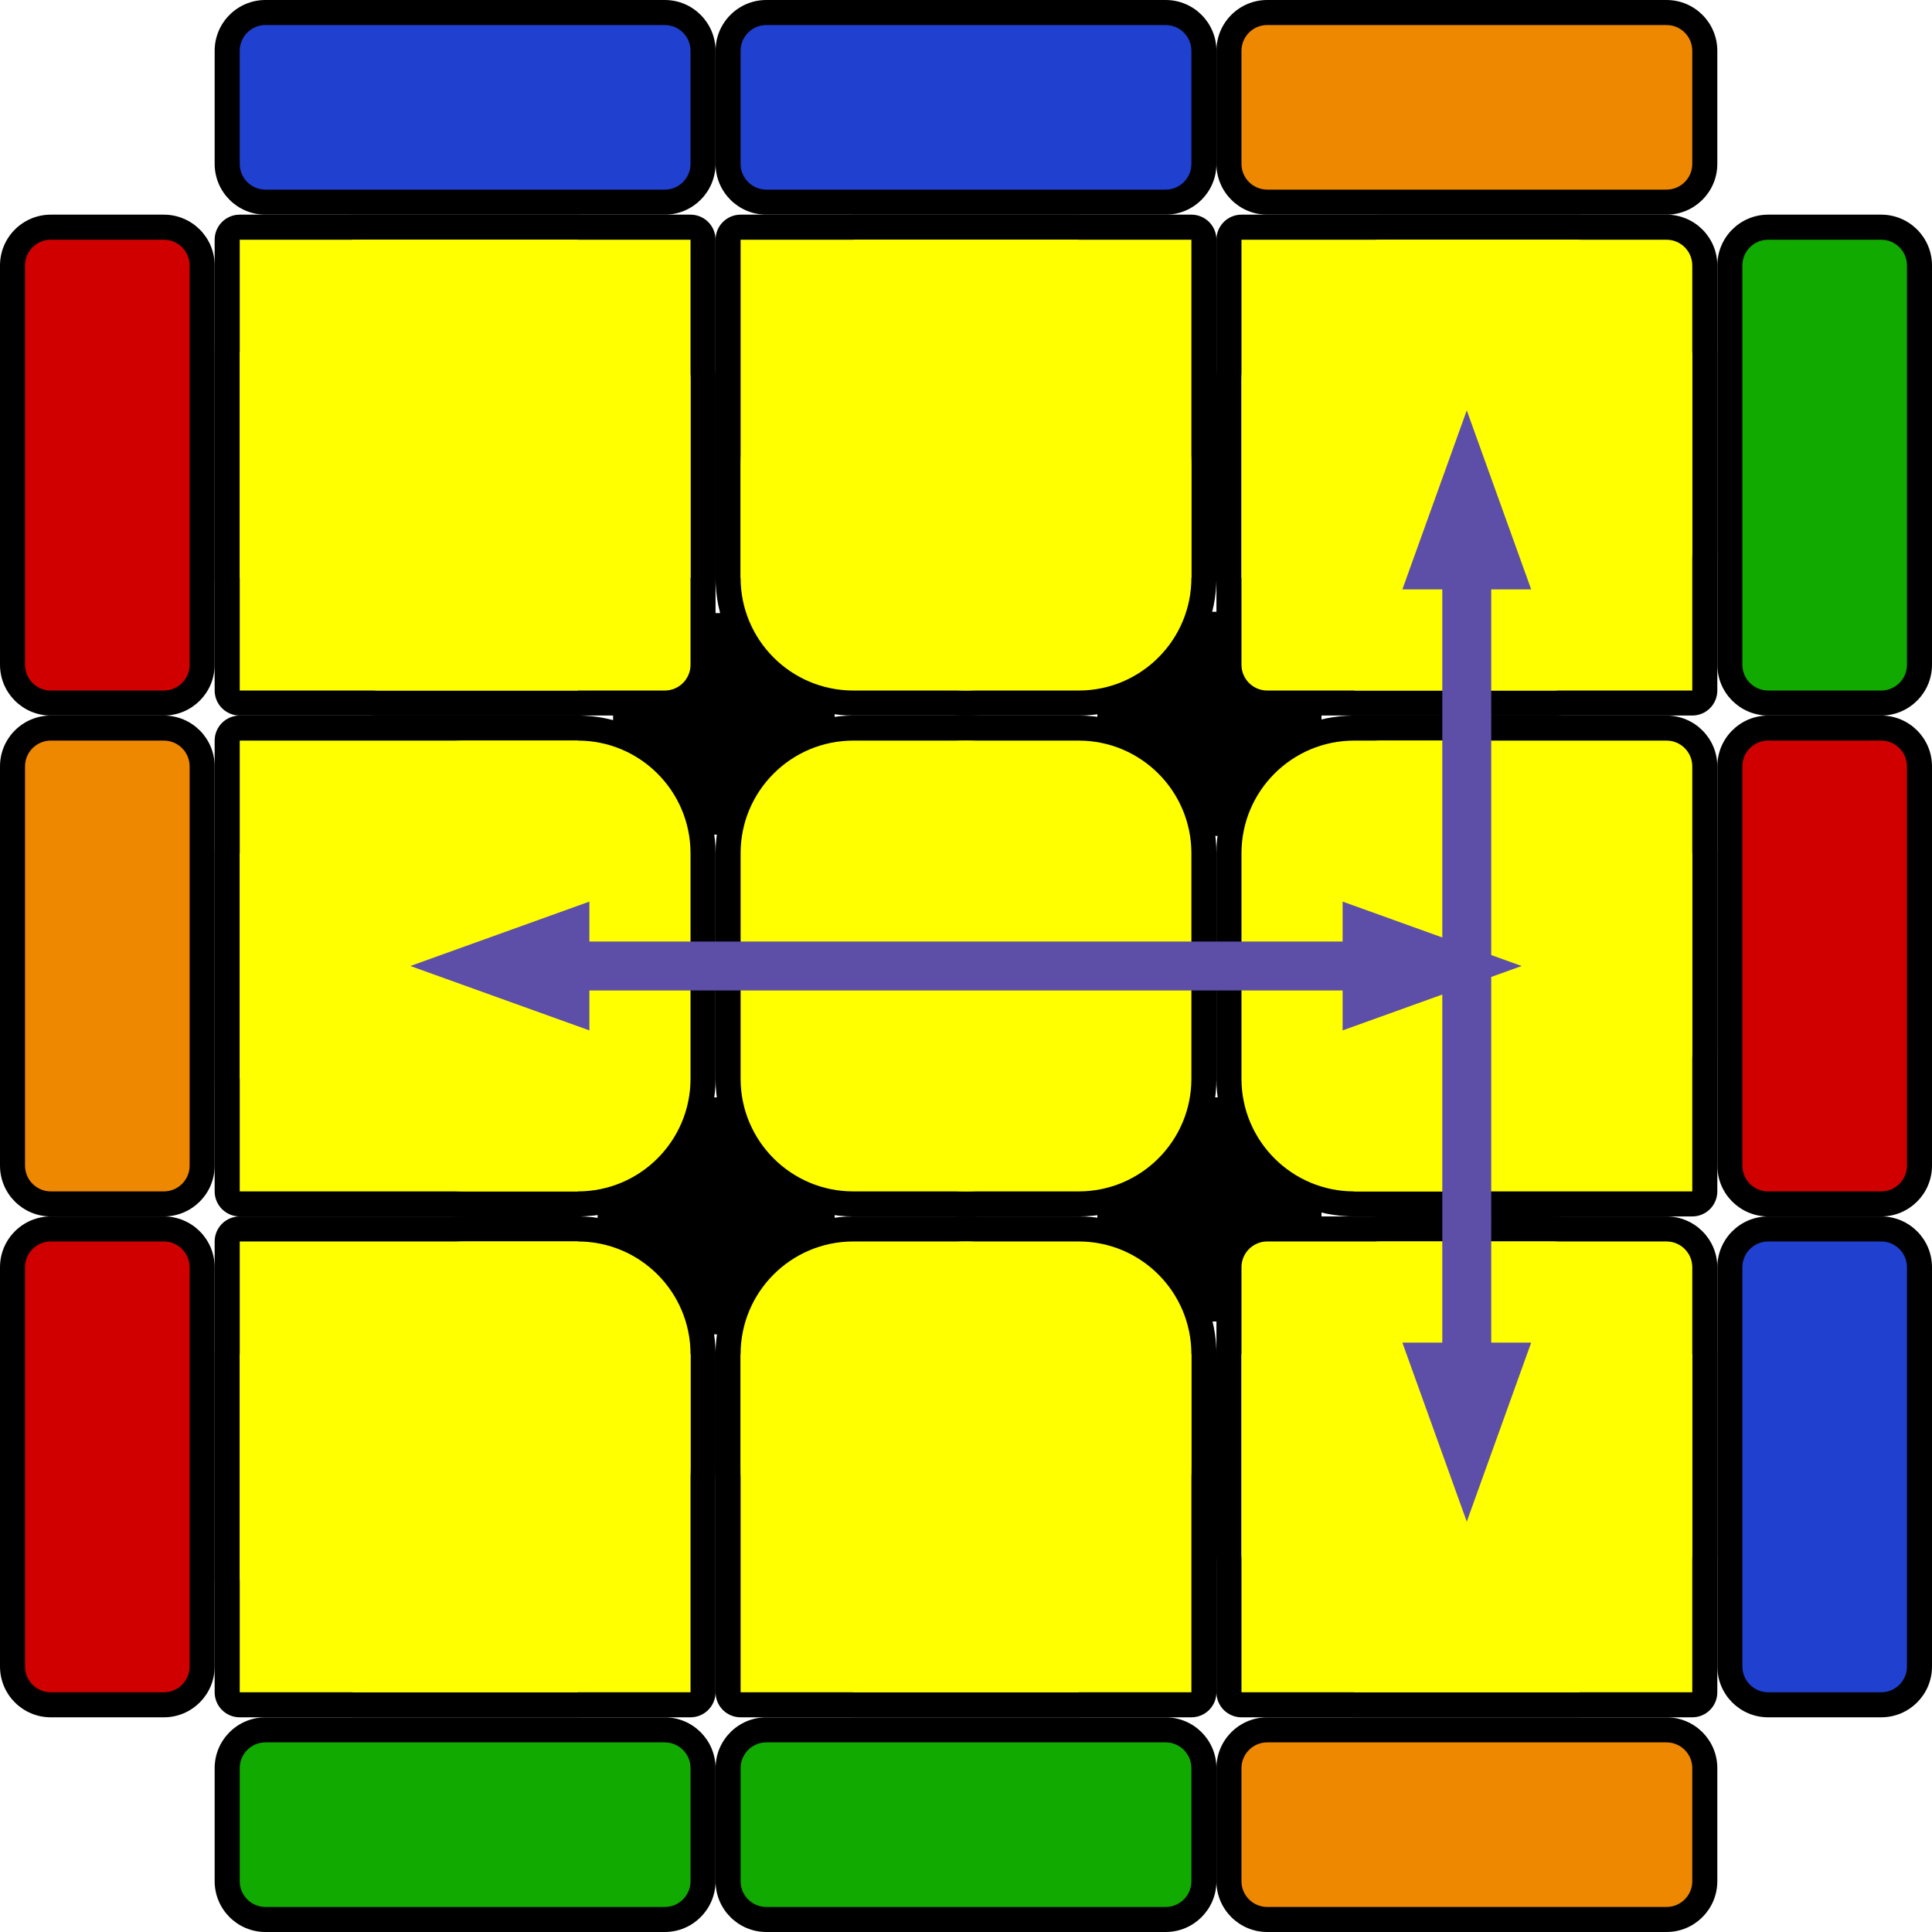
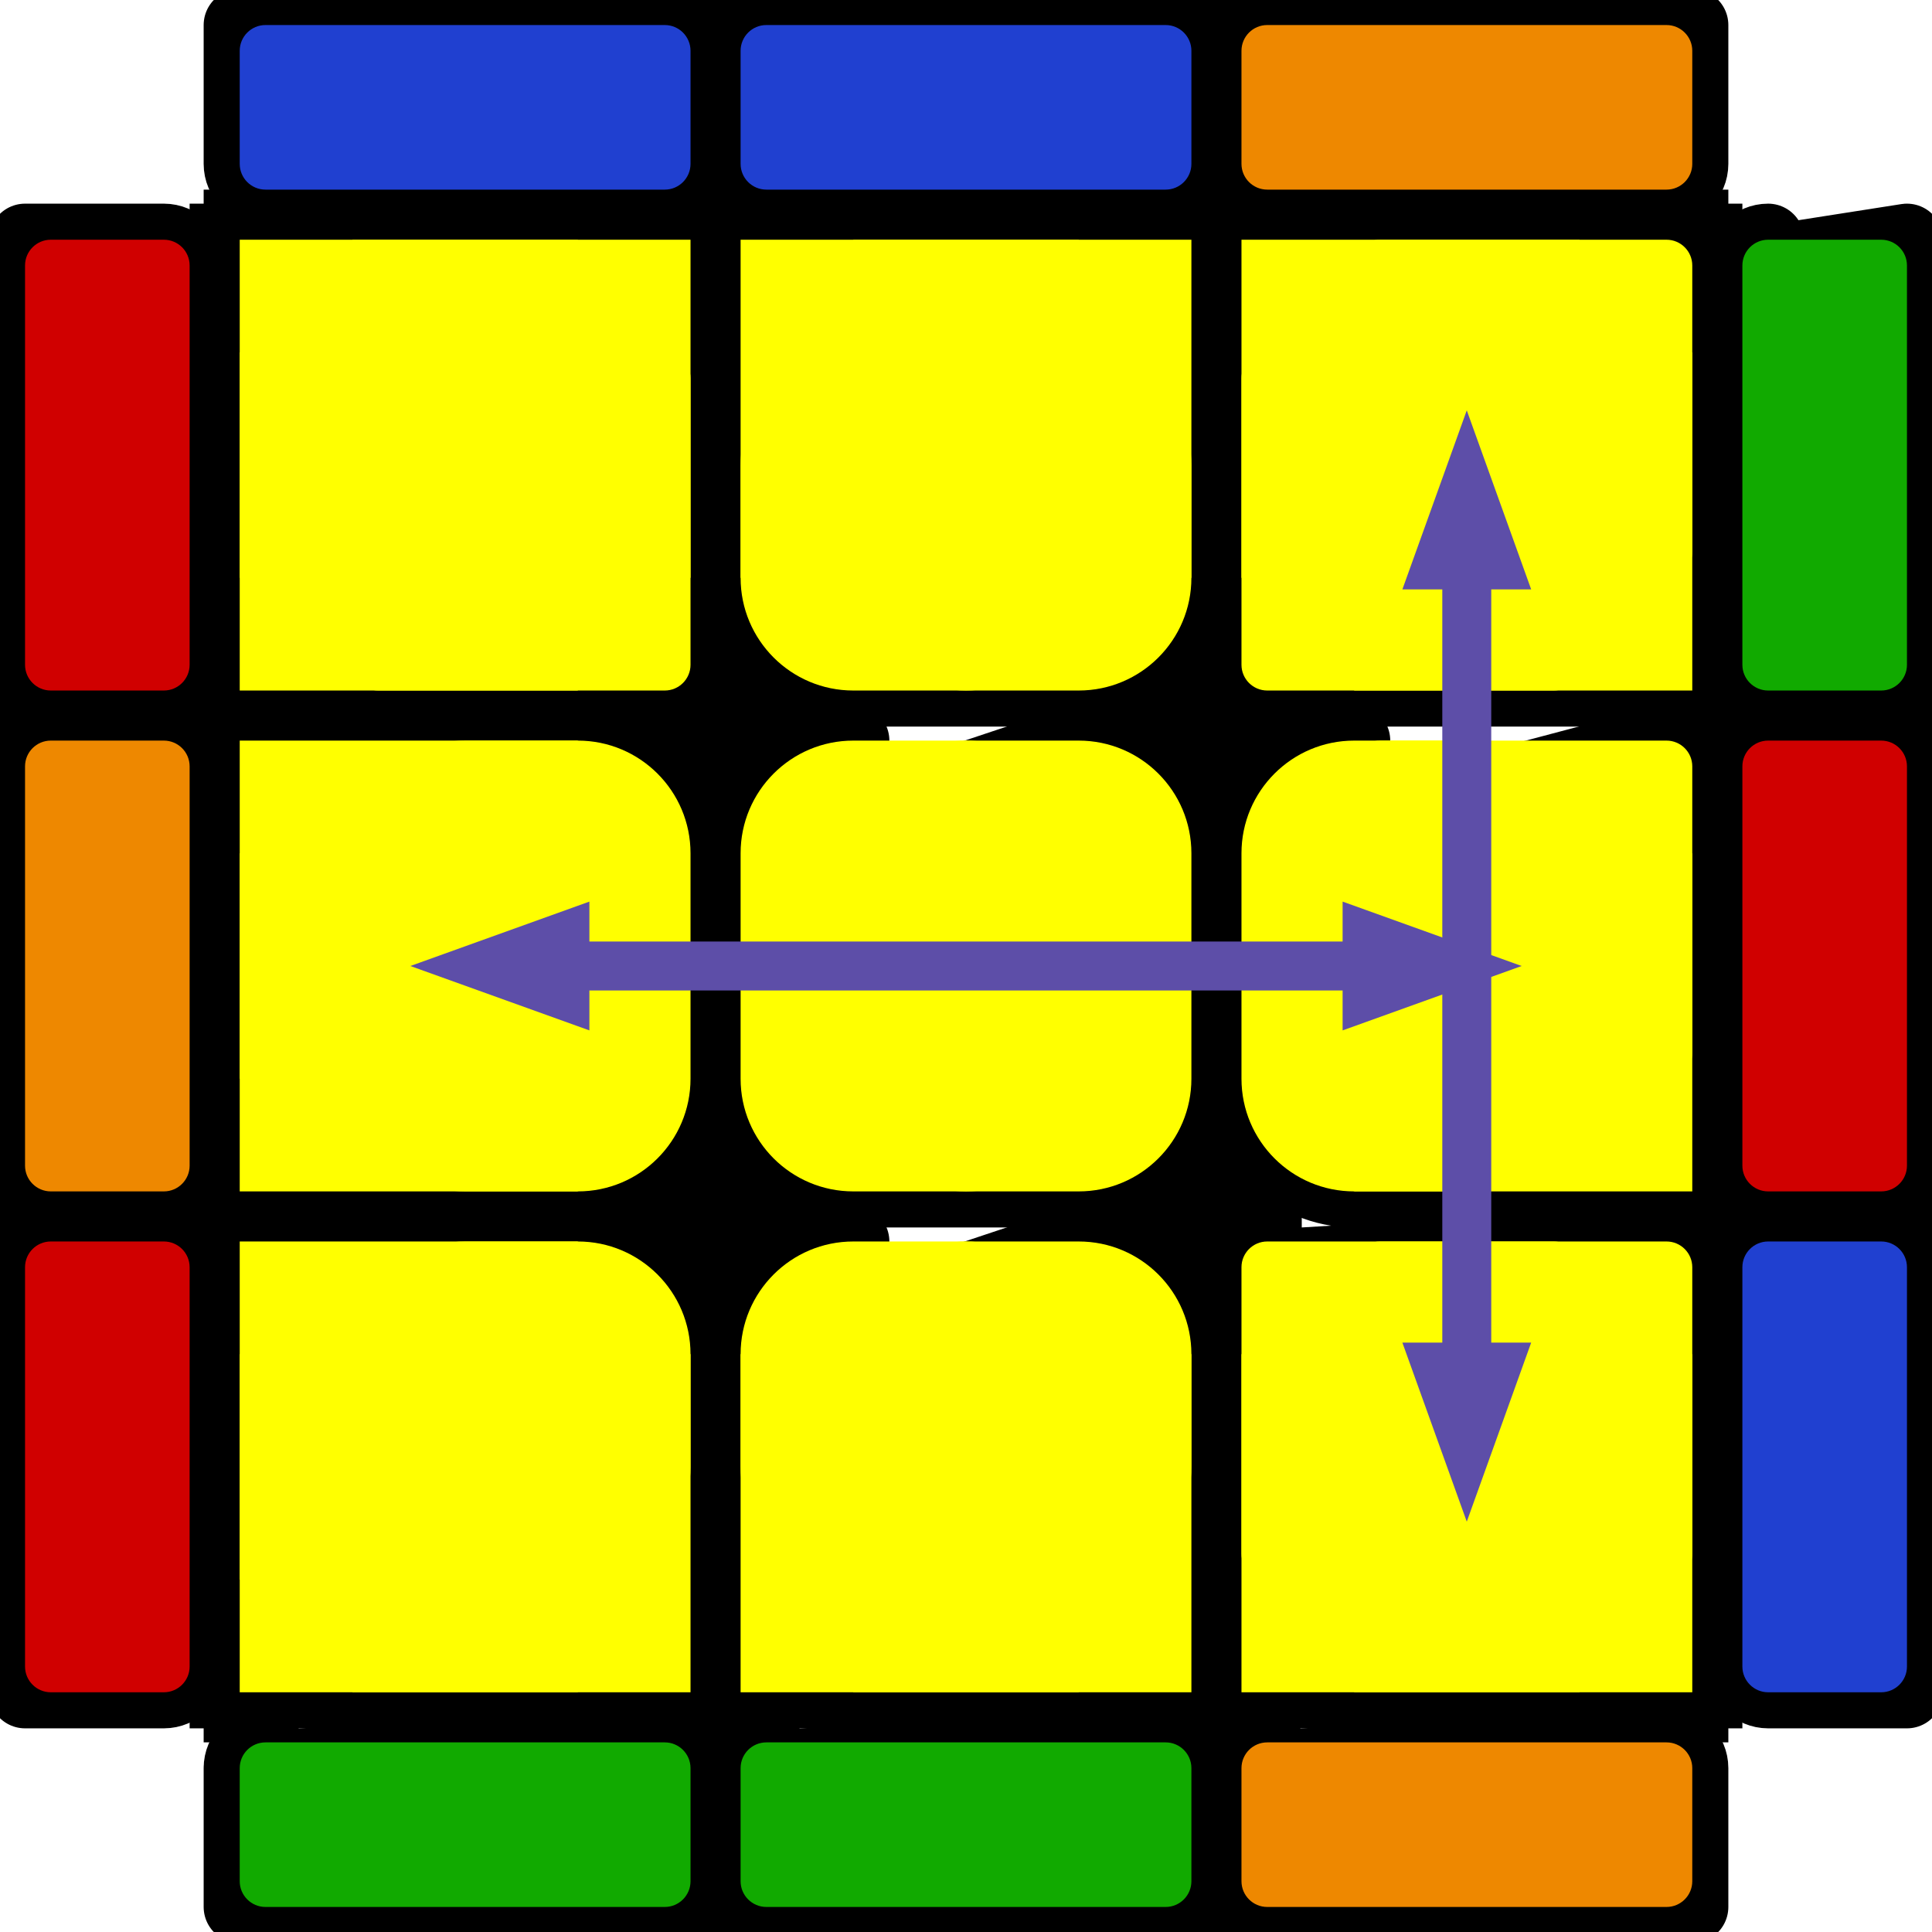
<svg xmlns="http://www.w3.org/2000/svg" version="1.1" viewBox="0 0 75 75" width="75" height="75">
-   <rect width="15.069" height="15.069" x="8.333" y="8.333" rx="0.972" ry="0.972" fill="#000000" />
-   <rect width="15.069" height="15.069" x="8.333" y="12.708" rx="0.972" ry="0.972" fill="#000000" />
-   <rect width="15.069" height="15.069" x="12.708" y="8.333" rx="0.972" ry="0.972" fill="#000000" />
-   <rect width="15.069" height="15.069" x="12.708" y="12.708" rx="1.972" ry="1.972" fill="#000000" />
-   <rect width="15.069" height="15.069" x="27.778" y="8.333" rx="0.972" ry="0.972" fill="#000000" />
-   <rect width="15.069" height="15.069" x="27.778" y="12.708" rx="5.347" ry="5.347" fill="#000000" />
-   <rect width="15.069" height="15.069" x="32.153" y="8.333" rx="0.972" ry="0.972" fill="#000000" />
-   <rect width="15.069" height="15.069" x="32.153" y="12.708" rx="5.347" ry="5.347" fill="#000000" />
-   <rect width="15.069" height="15.069" x="47.222" y="8.333" rx="0.972" ry="0.972" fill="#000000" />
-   <rect width="15.069" height="15.069" x="47.222" y="12.708" rx="1.972" ry="1.972" fill="#000000" />
-   <rect width="15.069" height="15.069" x="51.597" y="8.333" rx="1.972" ry="1.972" fill="#000000" />
-   <rect width="15.069" height="15.069" x="51.597" y="12.708" rx="0.972" ry="0.972" fill="#000000" />
-   <rect width="15.069" height="15.069" x="8.333" y="27.778" rx="0.972" ry="0.972" fill="#000000" />
-   <rect width="15.069" height="15.069" x="8.333" y="32.153" rx="0.972" ry="0.972" fill="#000000" />
-   <rect width="15.069" height="15.069" x="12.708" y="27.778" rx="5.347" ry="5.347" fill="#000000" />
-   <rect width="15.069" height="15.069" x="12.708" y="32.153" rx="5.347" ry="5.347" fill="#000000" />
-   <rect width="15.069" height="15.069" x="27.778" y="27.778" rx="5.347" ry="5.347" fill="#000000" />
-   <rect width="15.069" height="15.069" x="27.778" y="32.153" rx="5.347" ry="5.347" fill="#000000" />
-   <rect width="15.069" height="15.069" x="32.153" y="27.778" rx="5.347" ry="5.347" fill="#000000" />
-   <rect width="15.069" height="15.069" x="32.153" y="32.153" rx="5.347" ry="5.347" fill="#000000" />
-   <rect width="15.069" height="15.069" x="47.222" y="27.778" rx="5.347" ry="5.347" fill="#000000" />
-   <rect width="15.069" height="15.069" x="47.222" y="32.153" rx="5.347" ry="5.347" fill="#000000" />
-   <rect width="15.069" height="15.069" x="51.597" y="27.778" rx="1.972" ry="1.972" fill="#000000" />
-   <rect width="15.069" height="15.069" x="51.597" y="32.153" rx="0.972" ry="0.972" fill="#000000" />
-   <rect width="15.069" height="15.069" x="8.333" y="47.222" rx="0.972" ry="0.972" fill="#000000" />
-   <rect width="15.069" height="15.069" x="8.333" y="51.597" rx="0.972" ry="0.972" fill="#000000" />
-   <rect width="15.069" height="15.069" x="12.708" y="47.222" rx="5.347" ry="5.347" fill="#000000" />
-   <rect width="15.069" height="15.069" x="12.708" y="51.597" rx="0.972" ry="0.972" fill="#000000" />
-   <rect width="15.069" height="15.069" x="27.778" y="47.222" rx="5.347" ry="5.347" fill="#000000" />
-   <rect width="15.069" height="15.069" x="27.778" y="51.597" rx="0.972" ry="0.972" fill="#000000" />
-   <rect width="15.069" height="15.069" x="32.153" y="47.222" rx="5.347" ry="5.347" fill="#000000" />
-   <rect width="15.069" height="15.069" x="32.153" y="51.597" rx="0.972" ry="0.972" fill="#000000" />
-   <rect width="15.069" height="15.069" x="47.222" y="47.222" rx="1.972" ry="1.972" fill="#000000" />
-   <rect width="15.069" height="15.069" x="47.222" y="51.597" rx="0.972" ry="0.972" fill="#000000" />
-   <rect width="15.069" height="15.069" x="51.597" y="47.222" rx="1.972" ry="1.972" fill="#000000" />
-   <rect width="15.069" height="15.069" x="51.597" y="51.597" rx="0.972" ry="0.972" fill="#000000" />
-   <rect width="19.444" height="8.333" x="8.333" y="6.661338147750939e-16" rx="1.972" ry="1.972" fill="#000000" />
-   <rect width="19.444" height="8.333" x="8.333" y="66.667" rx="1.972" ry="1.972" fill="#000000" />
-   <rect width="8.333" height="19.444" x="6.661338147750939e-16" y="8.333" rx="1.972" ry="1.972" fill="#000000" />
-   <rect width="8.333" height="19.444" x="66.667" y="8.333" rx="1.972" ry="1.972" fill="#000000" />
-   <rect width="19.444" height="8.333" x="27.778" y="6.661338147750939e-16" rx="1.972" ry="1.972" fill="#000000" />
-   <rect width="19.444" height="8.333" x="27.778" y="66.667" rx="1.972" ry="1.972" fill="#000000" />
-   <rect width="8.333" height="19.444" x="6.661338147750939e-16" y="27.778" rx="1.972" ry="1.972" fill="#000000" />
-   <rect width="8.333" height="19.444" x="66.667" y="27.778" rx="1.972" ry="1.972" fill="#000000" />
-   <rect width="19.444" height="8.333" x="47.222" y="6.661338147750939e-16" rx="1.972" ry="1.972" fill="#000000" />
-   <rect width="19.444" height="8.333" x="47.222" y="66.667" rx="1.972" ry="1.972" fill="#000000" />
-   <rect width="8.333" height="19.444" x="6.661338147750939e-16" y="47.222" rx="1.972" ry="1.972" fill="#000000" />
-   <rect width="8.333" height="19.444" x="66.667" y="47.222" rx="1.972" ry="1.972" fill="#000000" />
-   <rect width="9.2" height="9.2" x="23.2" y="42.6" fill="#000000" />
-   <rect width="8.7" height="8.7" x="42.6" y="23.75" fill="#000000" />
-   <rect width="8.7" height="8.7" x="42.6" y="42.6" fill="#000000" />
-   <rect width="8.6" height="8.6" x="23.8" y="23.8" fill="#000000" />
+   <rect width="6.614" height="6.614" x="24.471" y="24.471" fill="#000000" />
+   <rect width="6.624" height="6.624" x="43.91" y="24.466" fill="#000000" />
+   <rect width="6.624" height="6.624" x="24.466" y="43.91" fill="#000000" />
+   <rect width="6.624" height="6.624" x="43.91" y="43.91" fill="#000000" />
+   <rect width="1.757" height="1.757" x="26.899" y="7.455" fill="#000000" />
+   <rect width="1.757" height="1.757" x="46.344" y="7.455" fill="#000000" />
+   <rect width="1.757" height="1.757" x="7.455" y="26.899" fill="#000000" />
+   <rect width="1.747" height="1.747" x="65.793" y="26.904" fill="#000000" />
+   <rect width="1.757" height="1.757" x="7.455" y="46.344" fill="#000000" />
+   <rect width="1.747" height="1.747" x="65.793" y="46.349" fill="#000000" />
+   <rect width="1.747" height="1.747" x="26.904" y="65.793" fill="#000000" />
+   <rect width="1.747" height="1.747" x="46.349" y="65.793" fill="#000000" />
+   <path d="M9.306 9.306L26.806 9.306L26.806 9.306L26.806 25.806A1 1 0 0 1 25.806 26.806L9.306 26.806L9.306 26.806L9.306 9.306L9.306 9.306Z" fill="none" stroke="#000000" stroke-width="2.8" stroke-linejoin="round" stroke-linecap="round" />
+   <path d="M9.306 28.75L22.431 28.75A4.375 4.375 0 0 1 26.806 33.125L26.806 41.875A4.375 4.375 0 0 1 22.431 46.25L9.306 46.25L9.306 46.25L9.306 28.75L9.306 28.75Z" fill="none" stroke="#000000" stroke-width="2.8" stroke-linejoin="round" stroke-linecap="round" />
+   <path d="M9.306 48.194L22.431 48.194A4.375 4.375 0 0 1 26.806 52.569L26.806 65.694L26.806 65.694L9.306 65.694L9.306 65.694L9.306 48.194L9.306 48.194Z" fill="none" stroke="#000000" stroke-width="2.8" stroke-linejoin="round" stroke-linecap="round" />
+   <path d="M28.75 9.306L46.25 9.306L46.25 9.306L46.25 22.431A4.375 4.375 0 0 1 41.875 26.806L33.125 26.806A4.375 4.375 0 0 1 28.75 22.431L28.75 9.306L28.75 9.306Z" fill="none" stroke="#000000" stroke-width="2.8" stroke-linejoin="round" stroke-linecap="round" />
+   <path d="M28.75 33.125L41.875 28.75A4.375 4.375 0 0 1 46.25 33.125L46.25 41.875A4.375 4.375 0 0 1 41.875 46.25L33.125 46.25A4.375 4.375 0 0 1 28.75 41.875L28.75 33.125A4.375 4.375 0 0 1 33.125 28.75Z" fill="none" stroke="#000000" stroke-width="2.8" stroke-linejoin="round" stroke-linecap="round" />
+   <path d="M28.75 52.569L41.875 48.194A4.375 4.375 0 0 1 46.25 52.569L46.25 65.694L46.25 65.694L28.75 65.694L28.75 65.694L28.75 52.569A4.375 4.375 0 0 1 33.125 48.194Z" fill="none" stroke="#000000" stroke-width="2.8" stroke-linejoin="round" stroke-linecap="round" />
+   <path d="M48.194 9.306L64.694 9.306A1 1 0 0 1 65.694 10.306L65.694 26.806L65.694 26.806L49.194 26.806A1 1 0 0 1 48.194 25.806L48.194 9.306L48.194 9.306Z" fill="none" stroke="#000000" stroke-width="2.8" stroke-linejoin="round" stroke-linecap="round" />
+   <path d="M48.194 33.125L64.694 28.75A1 1 0 0 1 65.694 29.75L65.694 46.25L65.694 46.25L52.569 46.25A4.375 4.375 0 0 1 48.194 41.875L48.194 33.125A4.375 4.375 0 0 1 52.569 28.75Z" fill="none" stroke="#000000" stroke-width="2.8" stroke-linejoin="round" stroke-linecap="round" />
+   <path d="M48.194 49.194L64.694 48.194A1 1 0 0 1 65.694 49.194L65.694 65.694L65.694 65.694L48.194 65.694L48.194 65.694L48.194 49.194A1 1 0 0 1 49.194 48.194Z" fill="none" stroke="#000000" stroke-width="2.8" stroke-linejoin="round" stroke-linecap="round" />
+   <path d="M9.306 0.972L26.806 0.972L26.806 0.972L26.806 6.361A1 1 0 0 1 25.806 7.361L10.306 7.361A1 1 0 0 1 9.306 6.361L9.306 0.972L9.306 0.972Z" fill="none" stroke="#000000" stroke-width="2.8" stroke-linejoin="round" stroke-linecap="round" />
+   <path d="M9.306 68.639L25.806 67.639A1 1 0 0 1 26.806 68.639L26.806 74.028L26.806 74.028L9.306 74.028L9.306 74.028L9.306 68.639A1 1 0 0 1 10.306 67.639Z" fill="none" stroke="#000000" stroke-width="2.8" stroke-linejoin="round" stroke-linecap="round" />
+   <path d="M0.972 9.306L6.361 9.306A1 1 0 0 1 7.361 10.306L7.361 25.806A1 1 0 0 1 6.361 26.806L0.972 26.806L0.972 26.806L0.972 9.306L0.972 9.306Z" fill="none" stroke="#000000" stroke-width="2.8" stroke-linejoin="round" stroke-linecap="round" />
+   <path d="M67.639 10.306L74.028 9.306L74.028 9.306L74.028 26.806L74.028 26.806L68.639 26.806A1 1 0 0 1 67.639 25.806L67.639 10.306A1 1 0 0 1 68.639 9.306Z" fill="none" stroke="#000000" stroke-width="2.8" stroke-linejoin="round" stroke-linecap="round" />
+   <path d="M28.75 0.972L46.25 0.972L46.25 0.972L46.25 6.361A1 1 0 0 1 45.25 7.361L29.75 7.361A1 1 0 0 1 28.75 6.361L28.75 0.972L28.75 0.972Z" fill="none" stroke="#000000" stroke-width="2.8" stroke-linejoin="round" stroke-linecap="round" />
+   <path d="M28.75 68.639L45.25 67.639A1 1 0 0 1 46.25 68.639L46.25 74.028L46.25 74.028L28.75 74.028L28.75 74.028L28.75 68.639A1 1 0 0 1 29.75 67.639Z" fill="none" stroke="#000000" stroke-width="2.8" stroke-linejoin="round" stroke-linecap="round" />
+   <path d="M0.972 28.75L6.361 28.75A1 1 0 0 1 7.361 29.75L7.361 45.25A1 1 0 0 1 6.361 46.25L0.972 46.25L0.972 46.25L0.972 28.75L0.972 28.75Z" fill="none" stroke="#000000" stroke-width="2.8" stroke-linejoin="round" stroke-linecap="round" />
+   <path d="M67.639 29.75L74.028 28.75L74.028 28.75L74.028 46.25L74.028 46.25L68.639 46.25A1 1 0 0 1 67.639 45.25L67.639 29.75A1 1 0 0 1 68.639 28.75Z" fill="none" stroke="#000000" stroke-width="2.8" stroke-linejoin="round" stroke-linecap="round" />
+   <path d="M48.194 0.972L65.694 0.972L65.694 0.972L65.694 6.361A1 1 0 0 1 64.694 7.361L49.194 7.361A1 1 0 0 1 48.194 6.361L48.194 0.972L48.194 0.972Z" fill="none" stroke="#000000" stroke-width="2.8" stroke-linejoin="round" stroke-linecap="round" />
+   <path d="M48.194 68.639L64.694 67.639A1 1 0 0 1 65.694 68.639L65.694 74.028L65.694 74.028L48.194 74.028L48.194 74.028L48.194 68.639A1 1 0 0 1 49.194 67.639Z" fill="none" stroke="#000000" stroke-width="2.8" stroke-linejoin="round" stroke-linecap="round" />
+   <path d="M0.972 48.194L6.361 48.194A1 1 0 0 1 7.361 49.194L7.361 64.694A1 1 0 0 1 6.361 65.694L0.972 65.694L0.972 65.694L0.972 48.194L0.972 48.194Z" fill="none" stroke="#000000" stroke-width="2.8" stroke-linejoin="round" stroke-linecap="round" />
+   <path d="M67.639 49.194L74.028 48.194L74.028 48.194L74.028 65.694L74.028 65.694L68.639 65.694A1 1 0 0 1 67.639 64.694L67.639 49.194A1 1 0 0 1 68.639 48.194Z" fill="none" stroke="#000000" stroke-width="2.8" stroke-linejoin="round" stroke-linecap="round" />
+   <path d="M7.361 9.306 L9.306 9.306 L9.306 7.361" fill="none" stroke="#000000" stroke-width="2.8" stroke-linejoin="round" stroke-linecap="butt" />
+   <path d="M67.639 9.306 L65.694 9.306 L65.694 7.361" fill="none" stroke="#000000" stroke-width="2.8" stroke-linejoin="round" stroke-linecap="butt" />
+   <path d="M7.361 65.694 L9.306 65.694 L9.306 67.639" fill="none" stroke="#000000" stroke-width="2.8" stroke-linejoin="round" stroke-linecap="butt" />
+   <path d="M67.639 65.694 L65.694 65.694 L65.694 67.639" fill="none" stroke="#000000" stroke-width="2.8" stroke-linejoin="round" stroke-linecap="butt" />
  <rect width="13.125" height="13.125" x="9.306" y="9.306" fill="#ffff00" />
  <rect width="13.125" height="13.125" x="9.306" y="13.681" fill="#ffff00" />
  <rect width="13.125" height="13.125" x="13.681" y="9.306" fill="#ffff00" />
  <rect width="13.125" height="13.125" x="13.681" y="13.681" rx="1.0" ry="1.0" fill="#ffff00" />
  <rect width="13.125" height="13.125" x="28.75" y="9.306" fill="#ffff00" />
  <rect width="13.125" height="13.125" x="28.75" y="13.681" rx="4.375" ry="4.375" fill="#ffff00" />
  <rect width="13.125" height="13.125" x="33.125" y="9.306" fill="#ffff00" />
  <rect width="13.125" height="13.125" x="33.125" y="13.681" rx="4.375" ry="4.375" fill="#ffff00" />
  <rect width="13.125" height="13.125" x="48.194" y="9.306" fill="#ffff00" />
  <rect width="13.125" height="13.125" x="48.194" y="13.681" rx="1.0" ry="1.0" fill="#ffff00" />
  <rect width="13.125" height="13.125" x="52.569" y="9.306" rx="1.0" ry="1.0" fill="#ffff00" />
  <rect width="13.125" height="13.125" x="52.569" y="13.681" fill="#ffff00" />
  <rect width="13.125" height="13.125" x="9.306" y="28.75" fill="#ffff00" />
  <rect width="13.125" height="13.125" x="9.306" y="33.125" fill="#ffff00" />
  <rect width="13.125" height="13.125" x="13.681" y="28.75" rx="4.375" ry="4.375" fill="#ffff00" />
  <rect width="13.125" height="13.125" x="13.681" y="33.125" rx="4.375" ry="4.375" fill="#ffff00" />
  <rect width="13.125" height="13.125" x="28.75" y="28.75" rx="4.375" ry="4.375" fill="#ffff00" />
  <rect width="13.125" height="13.125" x="28.75" y="33.125" rx="4.375" ry="4.375" fill="#ffff00" />
  <rect width="13.125" height="13.125" x="33.125" y="28.75" rx="4.375" ry="4.375" fill="#ffff00" />
  <rect width="13.125" height="13.125" x="33.125" y="33.125" rx="4.375" ry="4.375" fill="#ffff00" />
  <rect width="13.125" height="13.125" x="48.194" y="28.75" rx="4.375" ry="4.375" fill="#ffff00" />
  <rect width="13.125" height="13.125" x="48.194" y="33.125" rx="4.375" ry="4.375" fill="#ffff00" />
  <rect width="13.125" height="13.125" x="52.569" y="28.75" rx="1.0" ry="1.0" fill="#ffff00" />
  <rect width="13.125" height="13.125" x="52.569" y="33.125" fill="#ffff00" />
  <rect width="13.125" height="13.125" x="9.306" y="48.194" fill="#ffff00" />
  <rect width="13.125" height="13.125" x="9.306" y="52.569" fill="#ffff00" />
  <rect width="13.125" height="13.125" x="13.681" y="48.194" rx="4.375" ry="4.375" fill="#ffff00" />
  <rect width="13.125" height="13.125" x="13.681" y="52.569" fill="#ffff00" />
  <rect width="13.125" height="13.125" x="28.75" y="48.194" rx="4.375" ry="4.375" fill="#ffff00" />
  <rect width="13.125" height="13.125" x="28.75" y="52.569" fill="#ffff00" />
  <rect width="13.125" height="13.125" x="33.125" y="48.194" rx="4.375" ry="4.375" fill="#ffff00" />
  <rect width="13.125" height="13.125" x="33.125" y="52.569" fill="#ffff00" />
  <rect width="13.125" height="13.125" x="48.194" y="48.194" rx="1.0" ry="1.0" fill="#ffff00" />
  <rect width="13.125" height="13.125" x="48.194" y="52.569" fill="#ffff00" />
  <rect width="13.125" height="13.125" x="52.569" y="48.194" rx="1.0" ry="1.0" fill="#ffff00" />
  <rect width="13.125" height="13.125" x="52.569" y="52.569" fill="#ffff00" />
  <rect width="17.5" height="6.389" x="9.306" y="0.972" rx="1.0" ry="1.0" fill="#2040d0" />
  <rect width="17.5" height="6.389" x="9.306" y="67.639" rx="1.0" ry="1.0" fill="#11aa00" />
  <rect width="6.389" height="17.5" x="0.972" y="9.306" rx="1.0" ry="1.0" fill="#d00000" />
  <rect width="6.389" height="17.5" x="67.639" y="9.306" rx="1.0" ry="1.0" fill="#11aa00" />
  <rect width="17.5" height="6.389" x="28.75" y="0.972" rx="1.0" ry="1.0" fill="#2040d0" />
  <rect width="17.5" height="6.389" x="28.75" y="67.639" rx="1.0" ry="1.0" fill="#11aa00" />
  <rect width="6.389" height="17.5" x="0.972" y="28.75" rx="1.0" ry="1.0" fill="#ee8800" />
  <rect width="6.389" height="17.5" x="67.639" y="28.75" rx="1.0" ry="1.0" fill="#d00000" />
  <rect width="17.5" height="6.389" x="48.194" y="0.972" rx="1.0" ry="1.0" fill="#ee8800" />
  <rect width="17.5" height="6.389" x="48.194" y="67.639" rx="1.0" ry="1.0" fill="#ee8800" />
  <rect width="6.389" height="17.5" x="0.972" y="48.194" rx="1.0" ry="1.0" fill="#d00000" />
  <rect width="6.389" height="17.5" x="67.639" y="48.194" rx="1.0" ry="1.0" fill="#2040d0" />
  <path d="M15.93,37.5L22.88,40L22.88,38.45L52.12,38.45L52.12,40L59.07,37.5L52.12,35L52.12,36.55L22.88,36.55L22.88,35Z" fill="#5d4ea8" />
  <path d="M56.94,15.93L54.44,22.88L55.99,22.88L55.99,52.12L54.44,52.12L56.94,59.07L59.44,52.12L57.89,52.12L57.89,22.88L59.44,22.88Z" fill="#5d4ea8" />
</svg>
